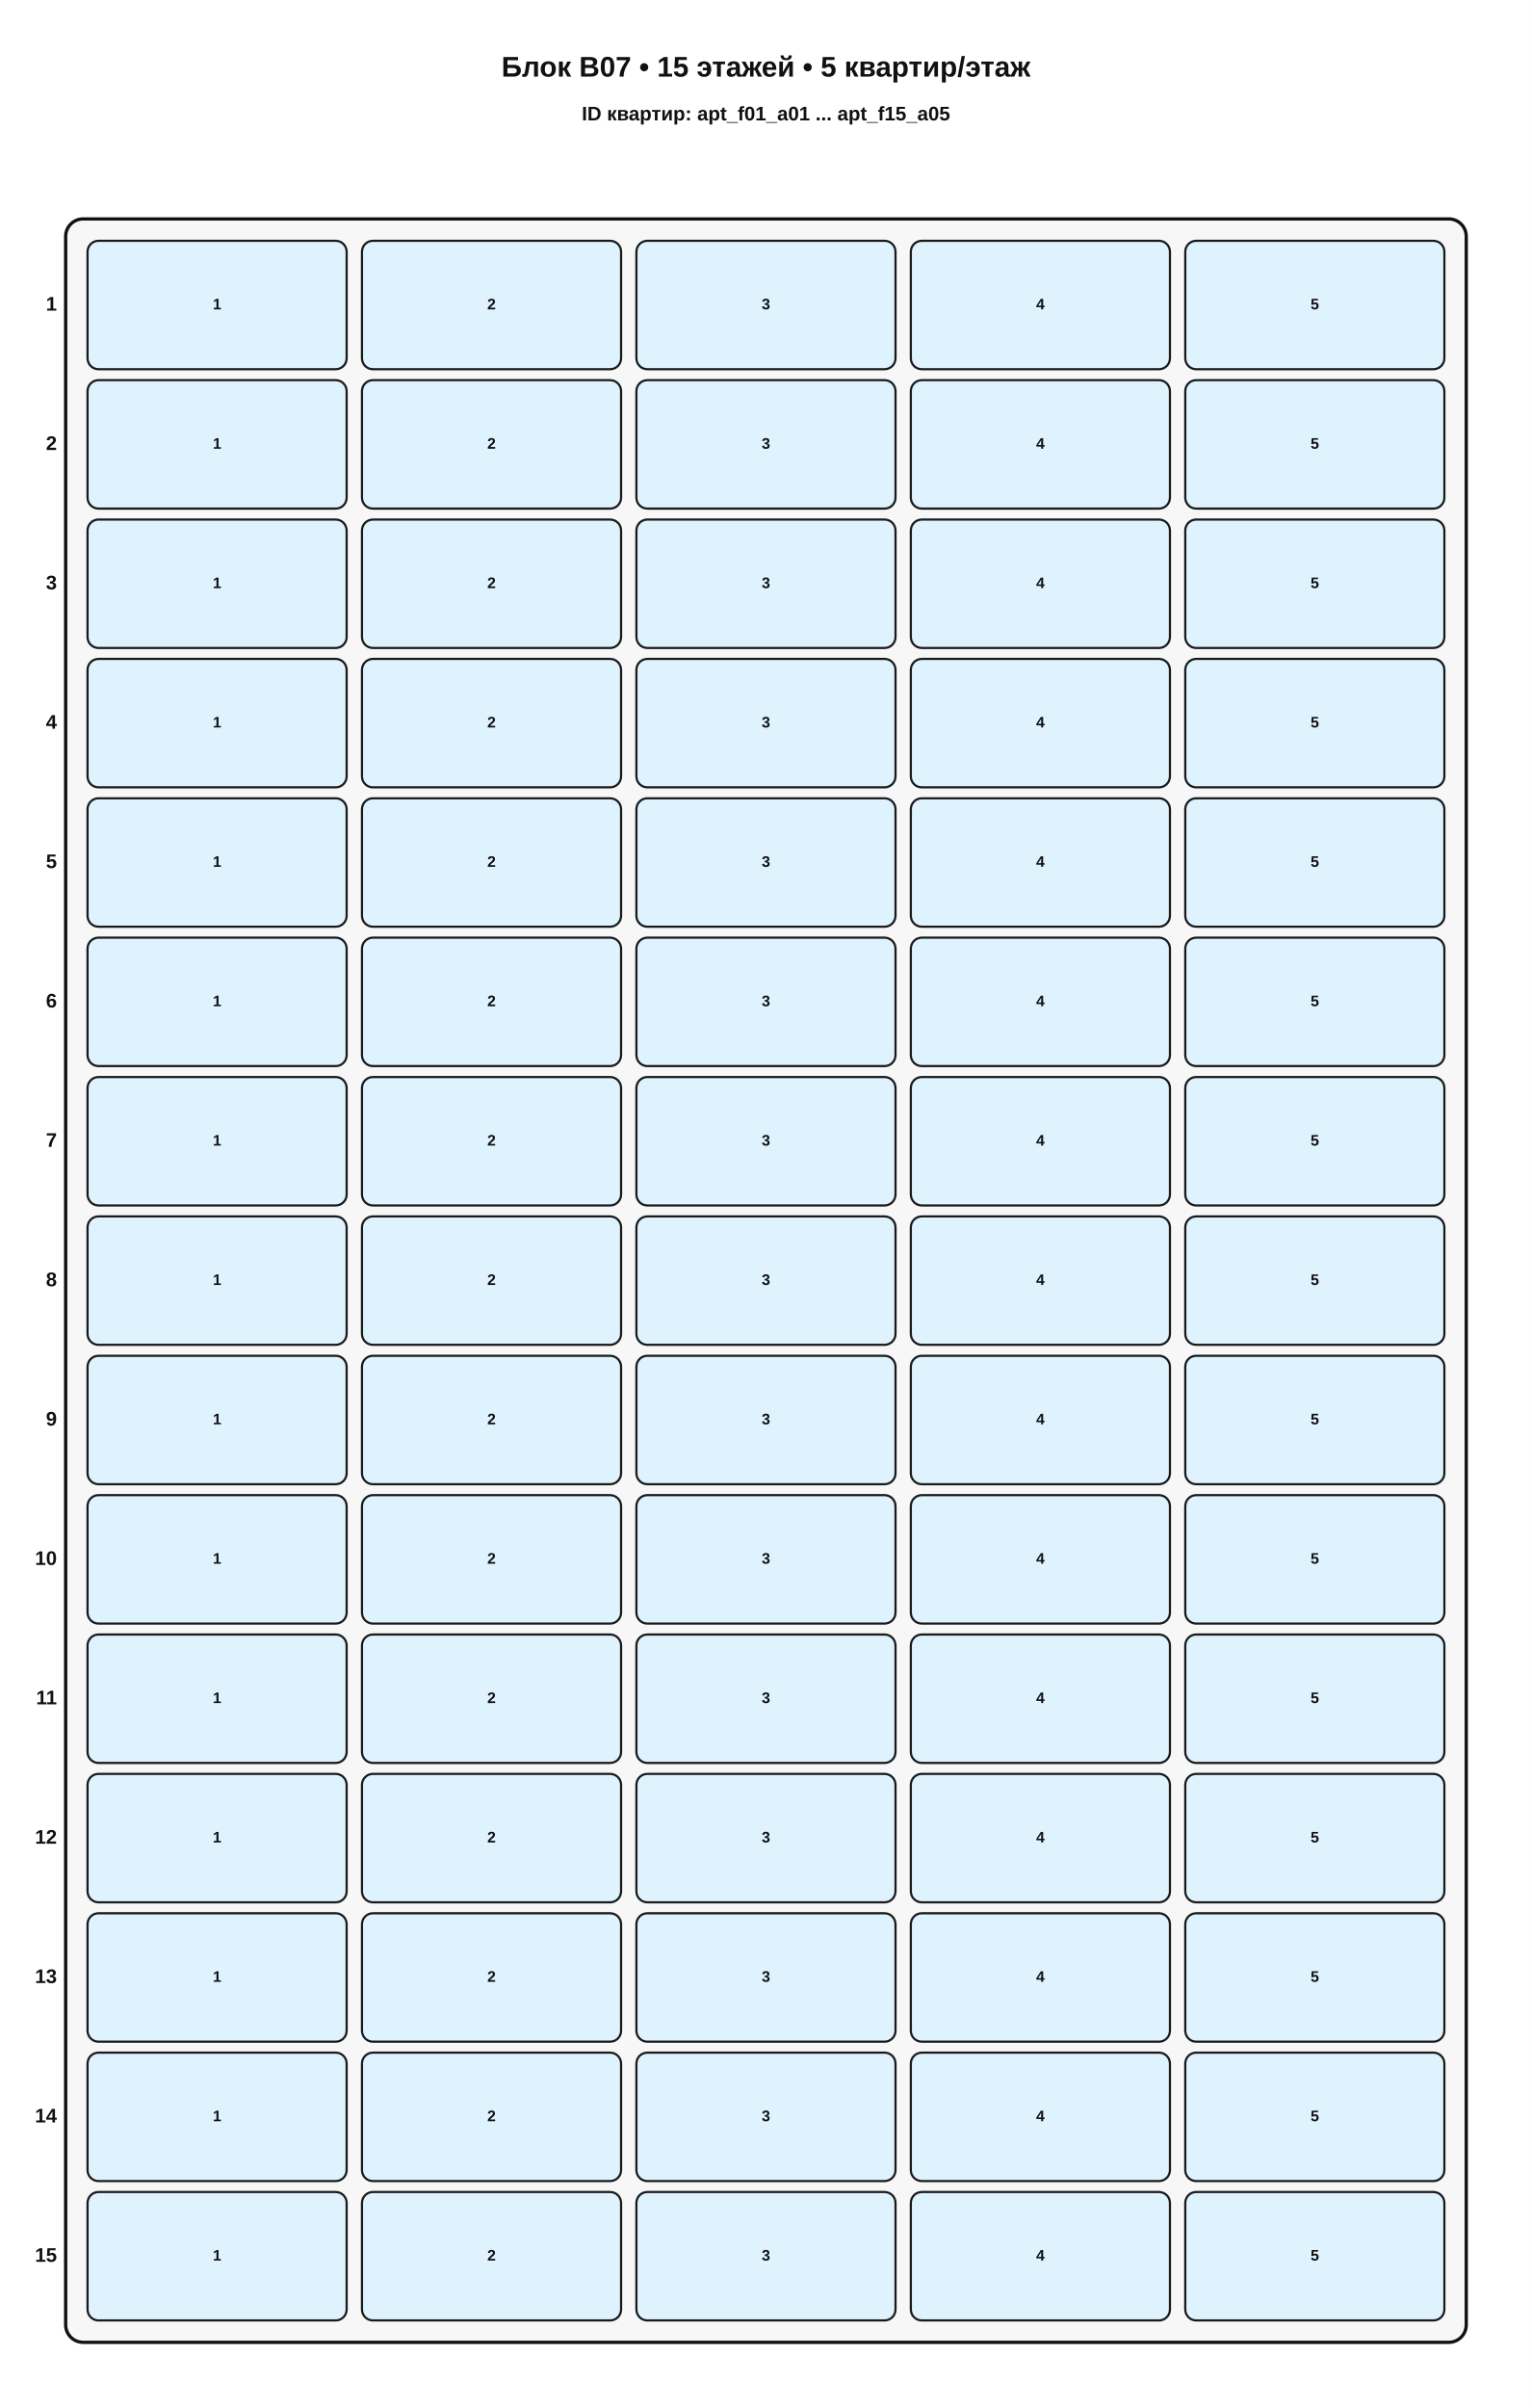
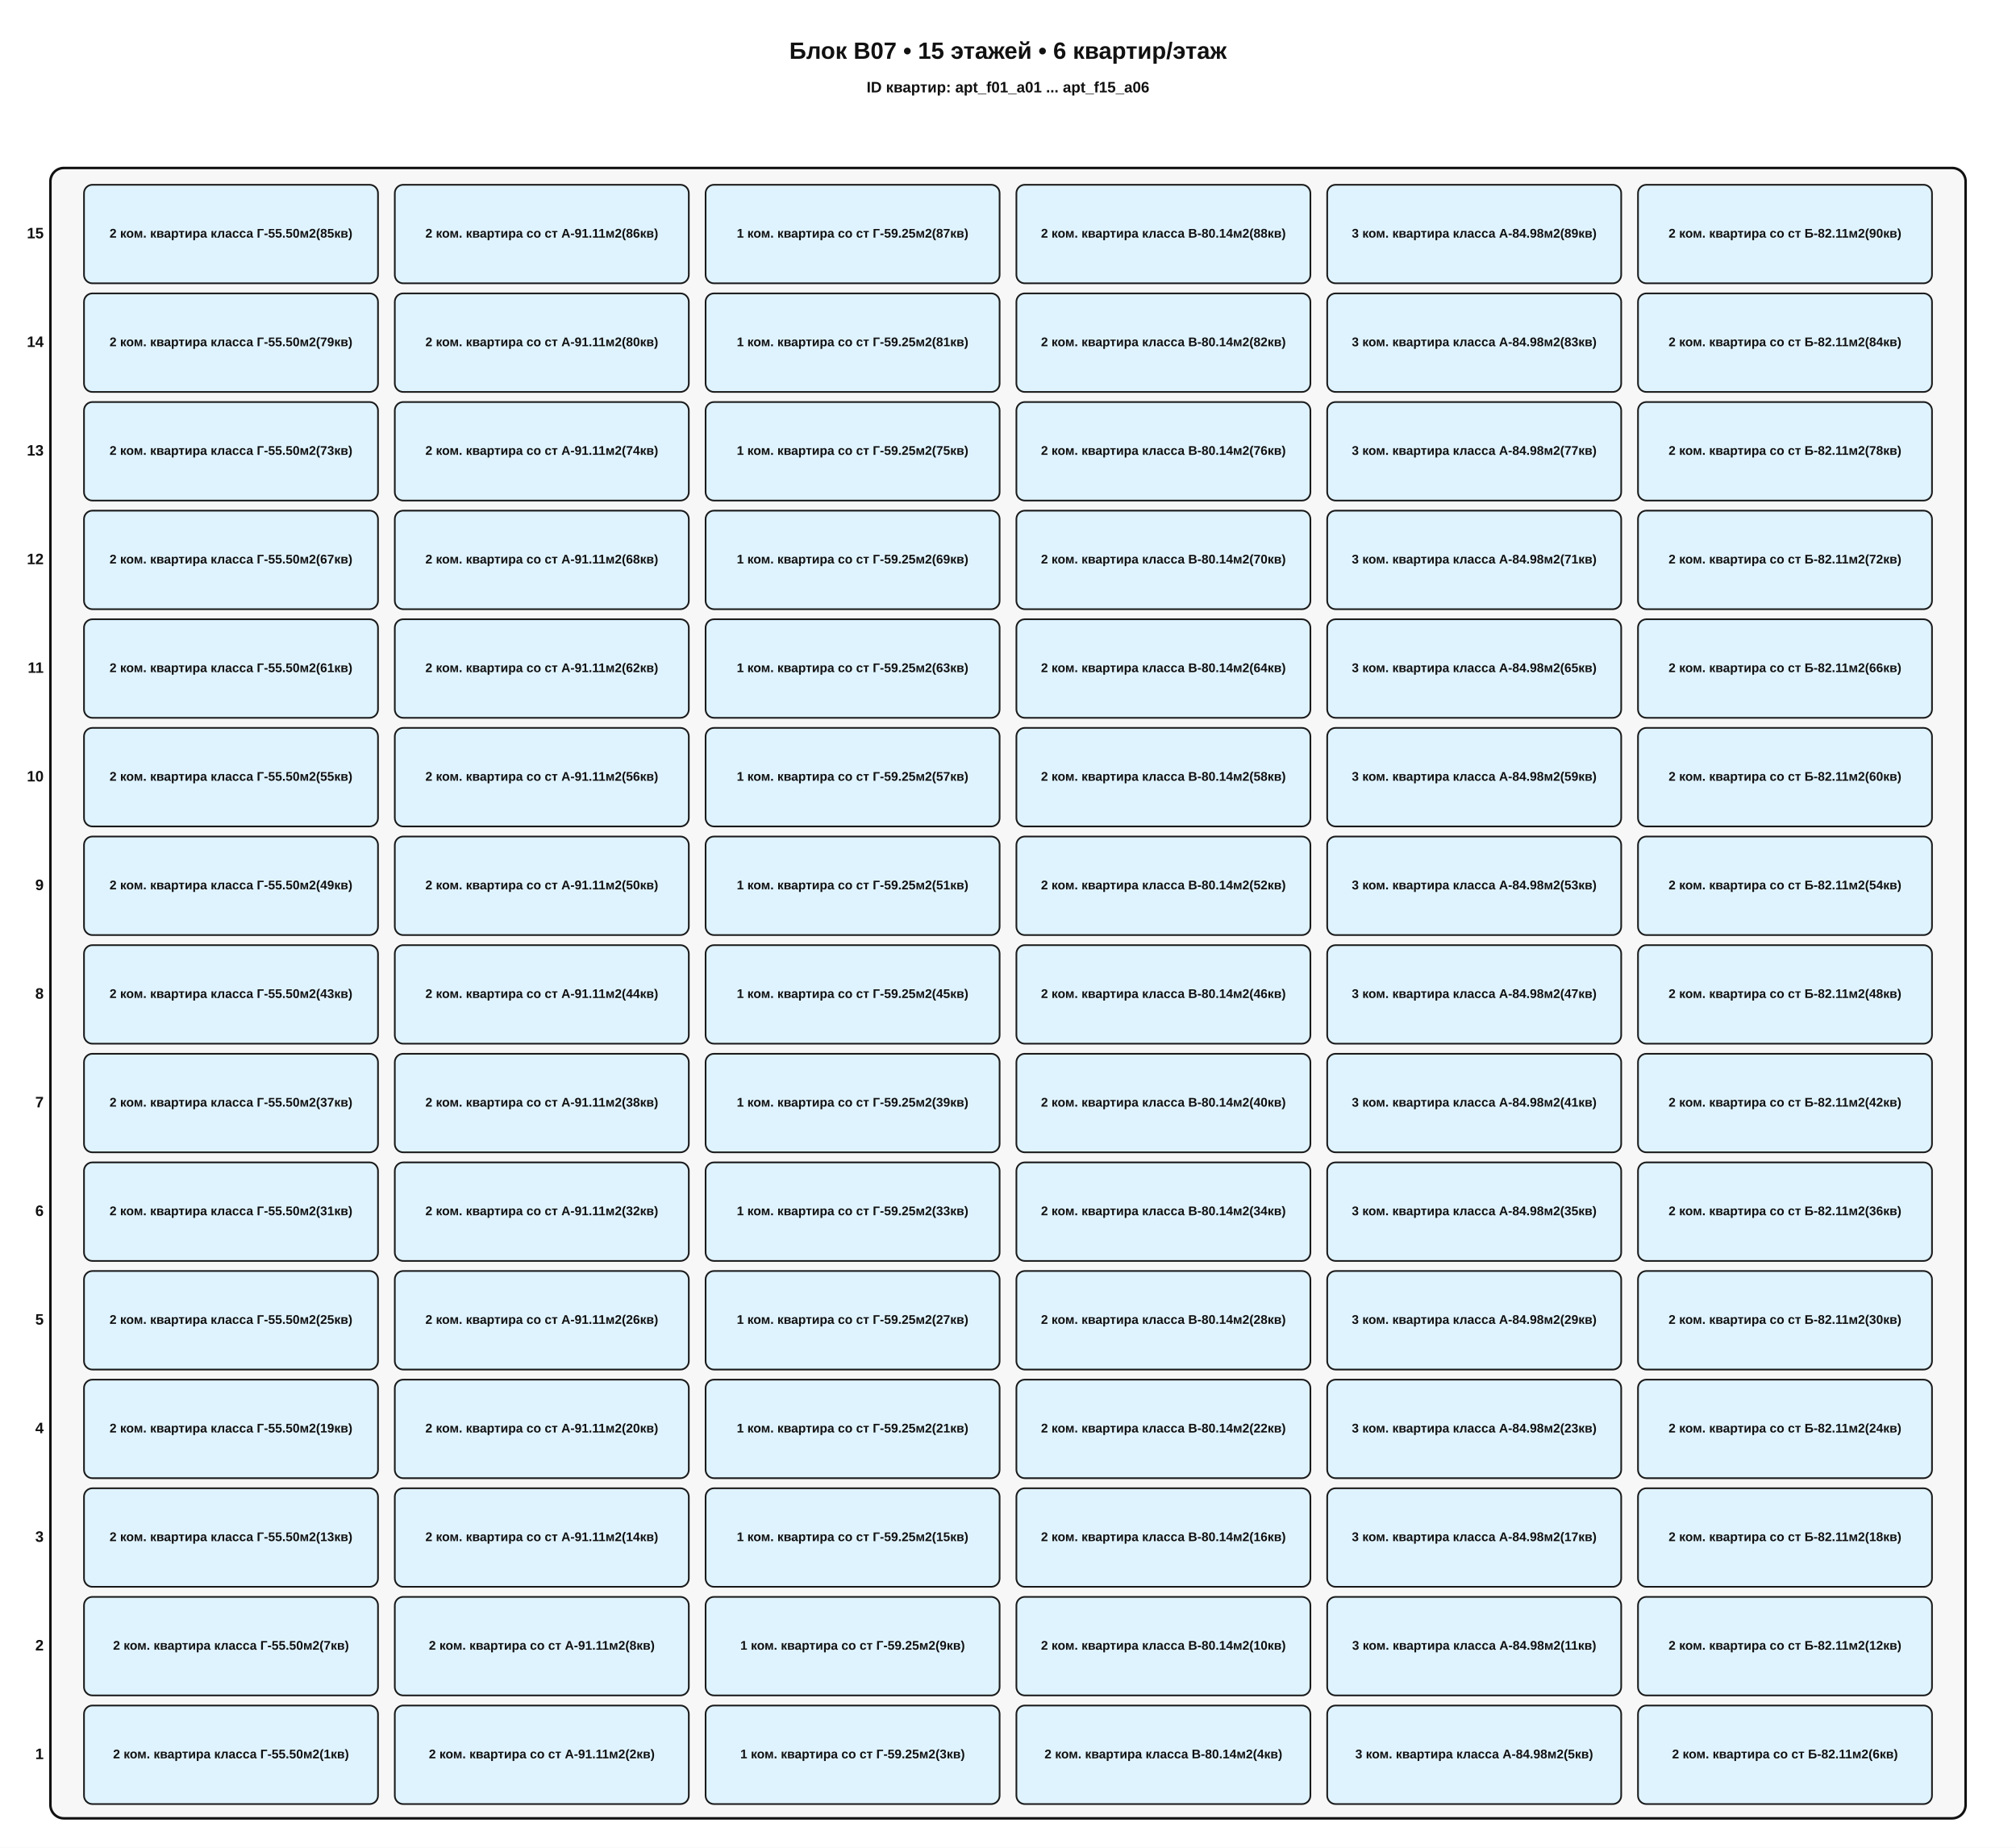
- <svg xmlns="http://www.w3.org/2000/svg" width="1400" height="2200" viewBox="0 0 1400 2200">
+ <svg xmlns="http://www.w3.org/2000/svg" width="2400" height="2200" viewBox="0 0 2400 2200">
  <style>
    .bg { fill:#ffffff; }
    .frame { fill:#f7f7f7; stroke:#111; stroke-width:3; }
    .apt { fill:#dff3ff; stroke:#1a1a1a; stroke-width:2; }
    .apt:hover { stroke-width:3; }
-     .label { font-family: Arial, Helvetica, sans-serif; fill:#111; font-size:26px; font-weight:700; }
+     .label { font-family: Arial, Helvetica, sans-serif; fill:#111; font-size:28px; font-weight:700; }
    .small { font-family: Arial, Helvetica, sans-serif; fill:#111; font-size:18px; font-weight:600; }
-     .tiny { font-family: Arial, Helvetica, sans-serif; fill:#111; font-size:14px; font-weight:600; }
+     .tiny { font-family: Arial, Helvetica, sans-serif; fill:#111; font-size:15px; font-weight:700; }
</style>
-   <rect x="0" y="0" width="1400" height="2200" class="bg" />
-   <text x="700.0" y="70" class="label" text-anchor="middle">Блок B07 • 15 этажей • 5 квартир/этаж</text>
-   <text x="700.0" y="110" class="small" text-anchor="middle">ID квартир: apt_f01_a01 ... apt_f15_a05</text>
-   <rect x="60" y="200" width="1280" height="1940" class="frame" rx="16" ry="16" />
-   <text x="52" y="278.667" class="small" text-anchor="end" dominant-baseline="middle">1</text>
-   <rect x="80.0" y="220.0" width="236.8" height="117.333" class="apt" rx="10" ry="10" id="apt_f01_a01" />
-   <text x="198.4" y="278.667" class="tiny" text-anchor="middle" dominant-baseline="middle">1</text>
-   <rect x="330.8" y="220.0" width="236.8" height="117.333" class="apt" rx="10" ry="10" id="apt_f01_a02" />
-   <text x="449.2" y="278.667" class="tiny" text-anchor="middle" dominant-baseline="middle">2</text>
-   <rect x="581.6" y="220.0" width="236.8" height="117.333" class="apt" rx="10" ry="10" id="apt_f01_a03" />
-   <text x="700.0" y="278.667" class="tiny" text-anchor="middle" dominant-baseline="middle">3</text>
-   <rect x="832.4" y="220.0" width="236.8" height="117.333" class="apt" rx="10" ry="10" id="apt_f01_a04" />
-   <text x="950.8" y="278.667" class="tiny" text-anchor="middle" dominant-baseline="middle">4</text>
-   <rect x="1083.2" y="220.0" width="236.8" height="117.333" class="apt" rx="10" ry="10" id="apt_f01_a05" />
-   <text x="1201.6" y="278.667" class="tiny" text-anchor="middle" dominant-baseline="middle">5</text>
-   <text x="52" y="406.0" class="small" text-anchor="end" dominant-baseline="middle">2</text>
-   <rect x="80.0" y="347.333" width="236.8" height="117.333" class="apt" rx="10" ry="10" id="apt_f02_a01" />
-   <text x="198.4" y="406.0" class="tiny" text-anchor="middle" dominant-baseline="middle">1</text>
-   <rect x="330.8" y="347.333" width="236.8" height="117.333" class="apt" rx="10" ry="10" id="apt_f02_a02" />
-   <text x="449.2" y="406.0" class="tiny" text-anchor="middle" dominant-baseline="middle">2</text>
-   <rect x="581.6" y="347.333" width="236.8" height="117.333" class="apt" rx="10" ry="10" id="apt_f02_a03" />
-   <text x="700.0" y="406.0" class="tiny" text-anchor="middle" dominant-baseline="middle">3</text>
-   <rect x="832.4" y="347.333" width="236.8" height="117.333" class="apt" rx="10" ry="10" id="apt_f02_a04" />
-   <text x="950.8" y="406.0" class="tiny" text-anchor="middle" dominant-baseline="middle">4</text>
-   <rect x="1083.2" y="347.333" width="236.8" height="117.333" class="apt" rx="10" ry="10" id="apt_f02_a05" />
-   <text x="1201.6" y="406.0" class="tiny" text-anchor="middle" dominant-baseline="middle">5</text>
-   <text x="52" y="533.333" class="small" text-anchor="end" dominant-baseline="middle">3</text>
-   <rect x="80.0" y="474.667" width="236.8" height="117.333" class="apt" rx="10" ry="10" id="apt_f03_a01" />
-   <text x="198.4" y="533.333" class="tiny" text-anchor="middle" dominant-baseline="middle">1</text>
-   <rect x="330.8" y="474.667" width="236.8" height="117.333" class="apt" rx="10" ry="10" id="apt_f03_a02" />
-   <text x="449.2" y="533.333" class="tiny" text-anchor="middle" dominant-baseline="middle">2</text>
-   <rect x="581.6" y="474.667" width="236.8" height="117.333" class="apt" rx="10" ry="10" id="apt_f03_a03" />
-   <text x="700.0" y="533.333" class="tiny" text-anchor="middle" dominant-baseline="middle">3</text>
-   <rect x="832.4" y="474.667" width="236.8" height="117.333" class="apt" rx="10" ry="10" id="apt_f03_a04" />
-   <text x="950.8" y="533.333" class="tiny" text-anchor="middle" dominant-baseline="middle">4</text>
-   <rect x="1083.2" y="474.667" width="236.8" height="117.333" class="apt" rx="10" ry="10" id="apt_f03_a05" />
-   <text x="1201.6" y="533.333" class="tiny" text-anchor="middle" dominant-baseline="middle">5</text>
-   <text x="52" y="660.667" class="small" text-anchor="end" dominant-baseline="middle">4</text>
-   <rect x="80.0" y="602.0" width="236.8" height="117.333" class="apt" rx="10" ry="10" id="apt_f04_a01" />
-   <text x="198.4" y="660.667" class="tiny" text-anchor="middle" dominant-baseline="middle">1</text>
-   <rect x="330.8" y="602.0" width="236.8" height="117.333" class="apt" rx="10" ry="10" id="apt_f04_a02" />
-   <text x="449.2" y="660.667" class="tiny" text-anchor="middle" dominant-baseline="middle">2</text>
-   <rect x="581.6" y="602.0" width="236.8" height="117.333" class="apt" rx="10" ry="10" id="apt_f04_a03" />
-   <text x="700.0" y="660.667" class="tiny" text-anchor="middle" dominant-baseline="middle">3</text>
-   <rect x="832.4" y="602.0" width="236.8" height="117.333" class="apt" rx="10" ry="10" id="apt_f04_a04" />
-   <text x="950.8" y="660.667" class="tiny" text-anchor="middle" dominant-baseline="middle">4</text>
-   <rect x="1083.2" y="602.0" width="236.8" height="117.333" class="apt" rx="10" ry="10" id="apt_f04_a05" />
-   <text x="1201.6" y="660.667" class="tiny" text-anchor="middle" dominant-baseline="middle">5</text>
-   <text x="52" y="788" class="small" text-anchor="end" dominant-baseline="middle">5</text>
-   <rect x="80.0" y="729.333" width="236.8" height="117.333" class="apt" rx="10" ry="10" id="apt_f05_a01" />
-   <text x="198.4" y="788" class="tiny" text-anchor="middle" dominant-baseline="middle">1</text>
-   <rect x="330.8" y="729.333" width="236.8" height="117.333" class="apt" rx="10" ry="10" id="apt_f05_a02" />
-   <text x="449.2" y="788" class="tiny" text-anchor="middle" dominant-baseline="middle">2</text>
-   <rect x="581.6" y="729.333" width="236.8" height="117.333" class="apt" rx="10" ry="10" id="apt_f05_a03" />
-   <text x="700.0" y="788" class="tiny" text-anchor="middle" dominant-baseline="middle">3</text>
-   <rect x="832.4" y="729.333" width="236.8" height="117.333" class="apt" rx="10" ry="10" id="apt_f05_a04" />
-   <text x="950.8" y="788" class="tiny" text-anchor="middle" dominant-baseline="middle">4</text>
-   <rect x="1083.2" y="729.333" width="236.8" height="117.333" class="apt" rx="10" ry="10" id="apt_f05_a05" />
-   <text x="1201.6" y="788" class="tiny" text-anchor="middle" dominant-baseline="middle">5</text>
-   <text x="52" y="915.333" class="small" text-anchor="end" dominant-baseline="middle">6</text>
-   <rect x="80.0" y="856.667" width="236.8" height="117.333" class="apt" rx="10" ry="10" id="apt_f06_a01" />
-   <text x="198.4" y="915.333" class="tiny" text-anchor="middle" dominant-baseline="middle">1</text>
-   <rect x="330.8" y="856.667" width="236.8" height="117.333" class="apt" rx="10" ry="10" id="apt_f06_a02" />
-   <text x="449.2" y="915.333" class="tiny" text-anchor="middle" dominant-baseline="middle">2</text>
-   <rect x="581.6" y="856.667" width="236.8" height="117.333" class="apt" rx="10" ry="10" id="apt_f06_a03" />
-   <text x="700.0" y="915.333" class="tiny" text-anchor="middle" dominant-baseline="middle">3</text>
-   <rect x="832.4" y="856.667" width="236.8" height="117.333" class="apt" rx="10" ry="10" id="apt_f06_a04" />
-   <text x="950.8" y="915.333" class="tiny" text-anchor="middle" dominant-baseline="middle">4</text>
-   <rect x="1083.2" y="856.667" width="236.8" height="117.333" class="apt" rx="10" ry="10" id="apt_f06_a05" />
-   <text x="1201.6" y="915.333" class="tiny" text-anchor="middle" dominant-baseline="middle">5</text>
-   <text x="52" y="1042.667" class="small" text-anchor="end" dominant-baseline="middle">7</text>
-   <rect x="80.0" y="984.0" width="236.8" height="117.333" class="apt" rx="10" ry="10" id="apt_f07_a01" />
-   <text x="198.4" y="1042.667" class="tiny" text-anchor="middle" dominant-baseline="middle">1</text>
-   <rect x="330.8" y="984.0" width="236.8" height="117.333" class="apt" rx="10" ry="10" id="apt_f07_a02" />
-   <text x="449.2" y="1042.667" class="tiny" text-anchor="middle" dominant-baseline="middle">2</text>
-   <rect x="581.6" y="984.0" width="236.8" height="117.333" class="apt" rx="10" ry="10" id="apt_f07_a03" />
-   <text x="700.0" y="1042.667" class="tiny" text-anchor="middle" dominant-baseline="middle">3</text>
-   <rect x="832.4" y="984.0" width="236.8" height="117.333" class="apt" rx="10" ry="10" id="apt_f07_a04" />
-   <text x="950.8" y="1042.667" class="tiny" text-anchor="middle" dominant-baseline="middle">4</text>
-   <rect x="1083.2" y="984.0" width="236.8" height="117.333" class="apt" rx="10" ry="10" id="apt_f07_a05" />
-   <text x="1201.6" y="1042.667" class="tiny" text-anchor="middle" dominant-baseline="middle">5</text>
-   <text x="52" y="1170.0" class="small" text-anchor="end" dominant-baseline="middle">8</text>
-   <rect x="80.0" y="1111.333" width="236.8" height="117.333" class="apt" rx="10" ry="10" id="apt_f08_a01" />
-   <text x="198.4" y="1170.0" class="tiny" text-anchor="middle" dominant-baseline="middle">1</text>
-   <rect x="330.8" y="1111.333" width="236.8" height="117.333" class="apt" rx="10" ry="10" id="apt_f08_a02" />
-   <text x="449.2" y="1170.0" class="tiny" text-anchor="middle" dominant-baseline="middle">2</text>
-   <rect x="581.6" y="1111.333" width="236.8" height="117.333" class="apt" rx="10" ry="10" id="apt_f08_a03" />
-   <text x="700.0" y="1170.0" class="tiny" text-anchor="middle" dominant-baseline="middle">3</text>
-   <rect x="832.4" y="1111.333" width="236.8" height="117.333" class="apt" rx="10" ry="10" id="apt_f08_a04" />
-   <text x="950.8" y="1170.0" class="tiny" text-anchor="middle" dominant-baseline="middle">4</text>
-   <rect x="1083.2" y="1111.333" width="236.8" height="117.333" class="apt" rx="10" ry="10" id="apt_f08_a05" />
-   <text x="1201.6" y="1170.0" class="tiny" text-anchor="middle" dominant-baseline="middle">5</text>
-   <text x="52" y="1297.333" class="small" text-anchor="end" dominant-baseline="middle">9</text>
-   <rect x="80.0" y="1238.667" width="236.8" height="117.333" class="apt" rx="10" ry="10" id="apt_f09_a01" />
-   <text x="198.4" y="1297.333" class="tiny" text-anchor="middle" dominant-baseline="middle">1</text>
-   <rect x="330.8" y="1238.667" width="236.8" height="117.333" class="apt" rx="10" ry="10" id="apt_f09_a02" />
-   <text x="449.2" y="1297.333" class="tiny" text-anchor="middle" dominant-baseline="middle">2</text>
-   <rect x="581.6" y="1238.667" width="236.8" height="117.333" class="apt" rx="10" ry="10" id="apt_f09_a03" />
-   <text x="700.0" y="1297.333" class="tiny" text-anchor="middle" dominant-baseline="middle">3</text>
-   <rect x="832.4" y="1238.667" width="236.8" height="117.333" class="apt" rx="10" ry="10" id="apt_f09_a04" />
-   <text x="950.8" y="1297.333" class="tiny" text-anchor="middle" dominant-baseline="middle">4</text>
-   <rect x="1083.2" y="1238.667" width="236.8" height="117.333" class="apt" rx="10" ry="10" id="apt_f09_a05" />
-   <text x="1201.6" y="1297.333" class="tiny" text-anchor="middle" dominant-baseline="middle">5</text>
-   <text x="52" y="1424.667" class="small" text-anchor="end" dominant-baseline="middle">10</text>
-   <rect x="80.0" y="1366.0" width="236.8" height="117.333" class="apt" rx="10" ry="10" id="apt_f10_a01" />
-   <text x="198.4" y="1424.667" class="tiny" text-anchor="middle" dominant-baseline="middle">1</text>
-   <rect x="330.8" y="1366.0" width="236.8" height="117.333" class="apt" rx="10" ry="10" id="apt_f10_a02" />
-   <text x="449.2" y="1424.667" class="tiny" text-anchor="middle" dominant-baseline="middle">2</text>
-   <rect x="581.6" y="1366.0" width="236.8" height="117.333" class="apt" rx="10" ry="10" id="apt_f10_a03" />
-   <text x="700.0" y="1424.667" class="tiny" text-anchor="middle" dominant-baseline="middle">3</text>
-   <rect x="832.4" y="1366.0" width="236.8" height="117.333" class="apt" rx="10" ry="10" id="apt_f10_a04" />
-   <text x="950.8" y="1424.667" class="tiny" text-anchor="middle" dominant-baseline="middle">4</text>
-   <rect x="1083.2" y="1366.0" width="236.8" height="117.333" class="apt" rx="10" ry="10" id="apt_f10_a05" />
-   <text x="1201.6" y="1424.667" class="tiny" text-anchor="middle" dominant-baseline="middle">5</text>
-   <text x="52" y="1552.0" class="small" text-anchor="end" dominant-baseline="middle">11</text>
-   <rect x="80.0" y="1493.333" width="236.8" height="117.333" class="apt" rx="10" ry="10" id="apt_f11_a01" />
-   <text x="198.4" y="1552.0" class="tiny" text-anchor="middle" dominant-baseline="middle">1</text>
-   <rect x="330.8" y="1493.333" width="236.8" height="117.333" class="apt" rx="10" ry="10" id="apt_f11_a02" />
-   <text x="449.2" y="1552.0" class="tiny" text-anchor="middle" dominant-baseline="middle">2</text>
-   <rect x="581.6" y="1493.333" width="236.8" height="117.333" class="apt" rx="10" ry="10" id="apt_f11_a03" />
-   <text x="700.0" y="1552.0" class="tiny" text-anchor="middle" dominant-baseline="middle">3</text>
-   <rect x="832.4" y="1493.333" width="236.8" height="117.333" class="apt" rx="10" ry="10" id="apt_f11_a04" />
-   <text x="950.8" y="1552.0" class="tiny" text-anchor="middle" dominant-baseline="middle">4</text>
-   <rect x="1083.2" y="1493.333" width="236.8" height="117.333" class="apt" rx="10" ry="10" id="apt_f11_a05" />
-   <text x="1201.6" y="1552.0" class="tiny" text-anchor="middle" dominant-baseline="middle">5</text>
-   <text x="52" y="1679.333" class="small" text-anchor="end" dominant-baseline="middle">12</text>
-   <rect x="80.0" y="1620.667" width="236.8" height="117.333" class="apt" rx="10" ry="10" id="apt_f12_a01" />
-   <text x="198.4" y="1679.333" class="tiny" text-anchor="middle" dominant-baseline="middle">1</text>
-   <rect x="330.8" y="1620.667" width="236.8" height="117.333" class="apt" rx="10" ry="10" id="apt_f12_a02" />
-   <text x="449.2" y="1679.333" class="tiny" text-anchor="middle" dominant-baseline="middle">2</text>
-   <rect x="581.6" y="1620.667" width="236.8" height="117.333" class="apt" rx="10" ry="10" id="apt_f12_a03" />
-   <text x="700.0" y="1679.333" class="tiny" text-anchor="middle" dominant-baseline="middle">3</text>
-   <rect x="832.4" y="1620.667" width="236.8" height="117.333" class="apt" rx="10" ry="10" id="apt_f12_a04" />
-   <text x="950.8" y="1679.333" class="tiny" text-anchor="middle" dominant-baseline="middle">4</text>
-   <rect x="1083.2" y="1620.667" width="236.8" height="117.333" class="apt" rx="10" ry="10" id="apt_f12_a05" />
-   <text x="1201.6" y="1679.333" class="tiny" text-anchor="middle" dominant-baseline="middle">5</text>
-   <text x="52" y="1806.667" class="small" text-anchor="end" dominant-baseline="middle">13</text>
-   <rect x="80.0" y="1748.0" width="236.8" height="117.333" class="apt" rx="10" ry="10" id="apt_f13_a01" />
-   <text x="198.4" y="1806.667" class="tiny" text-anchor="middle" dominant-baseline="middle">1</text>
-   <rect x="330.8" y="1748.0" width="236.8" height="117.333" class="apt" rx="10" ry="10" id="apt_f13_a02" />
-   <text x="449.2" y="1806.667" class="tiny" text-anchor="middle" dominant-baseline="middle">2</text>
-   <rect x="581.6" y="1748.0" width="236.8" height="117.333" class="apt" rx="10" ry="10" id="apt_f13_a03" />
-   <text x="700.0" y="1806.667" class="tiny" text-anchor="middle" dominant-baseline="middle">3</text>
-   <rect x="832.4" y="1748.0" width="236.8" height="117.333" class="apt" rx="10" ry="10" id="apt_f13_a04" />
-   <text x="950.8" y="1806.667" class="tiny" text-anchor="middle" dominant-baseline="middle">4</text>
-   <rect x="1083.2" y="1748.0" width="236.8" height="117.333" class="apt" rx="10" ry="10" id="apt_f13_a05" />
-   <text x="1201.6" y="1806.667" class="tiny" text-anchor="middle" dominant-baseline="middle">5</text>
-   <text x="52" y="1934.0" class="small" text-anchor="end" dominant-baseline="middle">14</text>
-   <rect x="80.0" y="1875.333" width="236.8" height="117.333" class="apt" rx="10" ry="10" id="apt_f14_a01" />
-   <text x="198.4" y="1934.0" class="tiny" text-anchor="middle" dominant-baseline="middle">1</text>
-   <rect x="330.8" y="1875.333" width="236.8" height="117.333" class="apt" rx="10" ry="10" id="apt_f14_a02" />
-   <text x="449.2" y="1934.0" class="tiny" text-anchor="middle" dominant-baseline="middle">2</text>
-   <rect x="581.6" y="1875.333" width="236.8" height="117.333" class="apt" rx="10" ry="10" id="apt_f14_a03" />
-   <text x="700.0" y="1934.0" class="tiny" text-anchor="middle" dominant-baseline="middle">3</text>
-   <rect x="832.4" y="1875.333" width="236.8" height="117.333" class="apt" rx="10" ry="10" id="apt_f14_a04" />
-   <text x="950.8" y="1934.0" class="tiny" text-anchor="middle" dominant-baseline="middle">4</text>
-   <rect x="1083.2" y="1875.333" width="236.8" height="117.333" class="apt" rx="10" ry="10" id="apt_f14_a05" />
-   <text x="1201.6" y="1934.0" class="tiny" text-anchor="middle" dominant-baseline="middle">5</text>
-   <text x="52" y="2061.333" class="small" text-anchor="end" dominant-baseline="middle">15</text>
-   <rect x="80.0" y="2002.667" width="236.8" height="117.333" class="apt" rx="10" ry="10" id="apt_f15_a01" />
-   <text x="198.4" y="2061.333" class="tiny" text-anchor="middle" dominant-baseline="middle">1</text>
-   <rect x="330.8" y="2002.667" width="236.8" height="117.333" class="apt" rx="10" ry="10" id="apt_f15_a02" />
-   <text x="449.2" y="2061.333" class="tiny" text-anchor="middle" dominant-baseline="middle">2</text>
-   <rect x="581.6" y="2002.667" width="236.8" height="117.333" class="apt" rx="10" ry="10" id="apt_f15_a03" />
-   <text x="700.0" y="2061.333" class="tiny" text-anchor="middle" dominant-baseline="middle">3</text>
-   <rect x="832.4" y="2002.667" width="236.8" height="117.333" class="apt" rx="10" ry="10" id="apt_f15_a04" />
-   <text x="950.8" y="2061.333" class="tiny" text-anchor="middle" dominant-baseline="middle">4</text>
-   <rect x="1083.2" y="2002.667" width="236.8" height="117.333" class="apt" rx="10" ry="10" id="apt_f15_a05" />
-   <text x="1201.6" y="2061.333" class="tiny" text-anchor="middle" dominant-baseline="middle">5</text>
+   <rect x="0" y="0" width="2400" height="2200" class="bg" />
+   <text x="1200.0" y="70" class="label" text-anchor="middle">Блок B07 • 15 этажей • 6 квартир/этаж</text>
+   <text x="1200.0" y="110" class="small" text-anchor="middle">ID квартир: apt_f01_a01 ... apt_f15_a06</text>
+   <rect x="60" y="200" width="2280" height="1965" class="frame" rx="16" ry="16" />
+   <text x="52" y="278.667" class="small" text-anchor="end" dominant-baseline="middle">15</text>
+   <rect x="100.0" y="220.0" width="350.0" height="117.333" class="apt" rx="10" ry="10" id="apt_f15_a01" />
+   <text x="275.0" y="278.667" class="tiny" text-anchor="middle" dominant-baseline="middle">2 ком. квартира класса Г-55.50м2(85кв)</text>
+   <rect x="470.0" y="220.0" width="350.0" height="117.333" class="apt" rx="10" ry="10" id="apt_f15_a02" />
+   <text x="645.0" y="278.667" class="tiny" text-anchor="middle" dominant-baseline="middle">2 ком. квартира со ст А-91.11м2(86кв)</text>
+   <rect x="840.0" y="220.0" width="350.0" height="117.333" class="apt" rx="10" ry="10" id="apt_f15_a03" />
+   <text x="1015.0" y="278.667" class="tiny" text-anchor="middle" dominant-baseline="middle">1 ком. квартира со ст Г-59.25м2(87кв)</text>
+   <rect x="1210.0" y="220.0" width="350.0" height="117.333" class="apt" rx="10" ry="10" id="apt_f15_a04" />
+   <text x="1385.0" y="278.667" class="tiny" text-anchor="middle" dominant-baseline="middle">2 ком. квартира класса В-80.14м2(88кв)</text>
+   <rect x="1580.0" y="220.0" width="350.0" height="117.333" class="apt" rx="10" ry="10" id="apt_f15_a05" />
+   <text x="1755.0" y="278.667" class="tiny" text-anchor="middle" dominant-baseline="middle">3 ком. квартира класса А-84.98м2(89кв)</text>
+   <rect x="1950.0" y="220.0" width="350.0" height="117.333" class="apt" rx="10" ry="10" id="apt_f15_a06" />
+   <text x="2125.0" y="278.667" class="tiny" text-anchor="middle" dominant-baseline="middle">2 ком. квартира со ст Б-82.11м2(90кв)</text>
+   <text x="52" y="408" class="small" text-anchor="end" dominant-baseline="middle">14</text>
+   <rect x="100.0" y="349.333" width="350.0" height="117.333" class="apt" rx="10" ry="10" id="apt_f14_a01" />
+   <text x="275.0" y="408" class="tiny" text-anchor="middle" dominant-baseline="middle">2 ком. квартира класса Г-55.50м2(79кв)</text>
+   <rect x="470.0" y="349.333" width="350.0" height="117.333" class="apt" rx="10" ry="10" id="apt_f14_a02" />
+   <text x="645.0" y="408" class="tiny" text-anchor="middle" dominant-baseline="middle">2 ком. квартира со ст А-91.11м2(80кв)</text>
+   <rect x="840.0" y="349.333" width="350.0" height="117.333" class="apt" rx="10" ry="10" id="apt_f14_a03" />
+   <text x="1015.0" y="408" class="tiny" text-anchor="middle" dominant-baseline="middle">1 ком. квартира со ст Г-59.25м2(81кв)</text>
+   <rect x="1210.0" y="349.333" width="350.0" height="117.333" class="apt" rx="10" ry="10" id="apt_f14_a04" />
+   <text x="1385.0" y="408" class="tiny" text-anchor="middle" dominant-baseline="middle">2 ком. квартира класса В-80.14м2(82кв)</text>
+   <rect x="1580.0" y="349.333" width="350.0" height="117.333" class="apt" rx="10" ry="10" id="apt_f14_a05" />
+   <text x="1755.0" y="408" class="tiny" text-anchor="middle" dominant-baseline="middle">3 ком. квартира класса А-84.98м2(83кв)</text>
+   <rect x="1950.0" y="349.333" width="350.0" height="117.333" class="apt" rx="10" ry="10" id="apt_f14_a06" />
+   <text x="2125.0" y="408" class="tiny" text-anchor="middle" dominant-baseline="middle">2 ком. квартира со ст Б-82.11м2(84кв)</text>
+   <text x="52" y="537.333" class="small" text-anchor="end" dominant-baseline="middle">13</text>
+   <rect x="100.0" y="478.667" width="350.0" height="117.333" class="apt" rx="10" ry="10" id="apt_f13_a01" />
+   <text x="275.0" y="537.333" class="tiny" text-anchor="middle" dominant-baseline="middle">2 ком. квартира класса Г-55.50м2(73кв)</text>
+   <rect x="470.0" y="478.667" width="350.0" height="117.333" class="apt" rx="10" ry="10" id="apt_f13_a02" />
+   <text x="645.0" y="537.333" class="tiny" text-anchor="middle" dominant-baseline="middle">2 ком. квартира со ст А-91.11м2(74кв)</text>
+   <rect x="840.0" y="478.667" width="350.0" height="117.333" class="apt" rx="10" ry="10" id="apt_f13_a03" />
+   <text x="1015.0" y="537.333" class="tiny" text-anchor="middle" dominant-baseline="middle">1 ком. квартира со ст Г-59.25м2(75кв)</text>
+   <rect x="1210.0" y="478.667" width="350.0" height="117.333" class="apt" rx="10" ry="10" id="apt_f13_a04" />
+   <text x="1385.0" y="537.333" class="tiny" text-anchor="middle" dominant-baseline="middle">2 ком. квартира класса В-80.14м2(76кв)</text>
+   <rect x="1580.0" y="478.667" width="350.0" height="117.333" class="apt" rx="10" ry="10" id="apt_f13_a05" />
+   <text x="1755.0" y="537.333" class="tiny" text-anchor="middle" dominant-baseline="middle">3 ком. квартира класса А-84.98м2(77кв)</text>
+   <rect x="1950.0" y="478.667" width="350.0" height="117.333" class="apt" rx="10" ry="10" id="apt_f13_a06" />
+   <text x="2125.0" y="537.333" class="tiny" text-anchor="middle" dominant-baseline="middle">2 ком. квартира со ст Б-82.11м2(78кв)</text>
+   <text x="52" y="666.667" class="small" text-anchor="end" dominant-baseline="middle">12</text>
+   <rect x="100.0" y="608.0" width="350.0" height="117.333" class="apt" rx="10" ry="10" id="apt_f12_a01" />
+   <text x="275.0" y="666.667" class="tiny" text-anchor="middle" dominant-baseline="middle">2 ком. квартира класса Г-55.50м2(67кв)</text>
+   <rect x="470.0" y="608.0" width="350.0" height="117.333" class="apt" rx="10" ry="10" id="apt_f12_a02" />
+   <text x="645.0" y="666.667" class="tiny" text-anchor="middle" dominant-baseline="middle">2 ком. квартира со ст А-91.11м2(68кв)</text>
+   <rect x="840.0" y="608.0" width="350.0" height="117.333" class="apt" rx="10" ry="10" id="apt_f12_a03" />
+   <text x="1015.0" y="666.667" class="tiny" text-anchor="middle" dominant-baseline="middle">1 ком. квартира со ст Г-59.25м2(69кв)</text>
+   <rect x="1210.0" y="608.0" width="350.0" height="117.333" class="apt" rx="10" ry="10" id="apt_f12_a04" />
+   <text x="1385.0" y="666.667" class="tiny" text-anchor="middle" dominant-baseline="middle">2 ком. квартира класса В-80.14м2(70кв)</text>
+   <rect x="1580.0" y="608.0" width="350.0" height="117.333" class="apt" rx="10" ry="10" id="apt_f12_a05" />
+   <text x="1755.0" y="666.667" class="tiny" text-anchor="middle" dominant-baseline="middle">3 ком. квартира класса А-84.98м2(71кв)</text>
+   <rect x="1950.0" y="608.0" width="350.0" height="117.333" class="apt" rx="10" ry="10" id="apt_f12_a06" />
+   <text x="2125.0" y="666.667" class="tiny" text-anchor="middle" dominant-baseline="middle">2 ком. квартира со ст Б-82.11м2(72кв)</text>
+   <text x="52" y="796.0" class="small" text-anchor="end" dominant-baseline="middle">11</text>
+   <rect x="100.0" y="737.333" width="350.0" height="117.333" class="apt" rx="10" ry="10" id="apt_f11_a01" />
+   <text x="275.0" y="796.0" class="tiny" text-anchor="middle" dominant-baseline="middle">2 ком. квартира класса Г-55.50м2(61кв)</text>
+   <rect x="470.0" y="737.333" width="350.0" height="117.333" class="apt" rx="10" ry="10" id="apt_f11_a02" />
+   <text x="645.0" y="796.0" class="tiny" text-anchor="middle" dominant-baseline="middle">2 ком. квартира со ст А-91.11м2(62кв)</text>
+   <rect x="840.0" y="737.333" width="350.0" height="117.333" class="apt" rx="10" ry="10" id="apt_f11_a03" />
+   <text x="1015.0" y="796.0" class="tiny" text-anchor="middle" dominant-baseline="middle">1 ком. квартира со ст Г-59.25м2(63кв)</text>
+   <rect x="1210.0" y="737.333" width="350.0" height="117.333" class="apt" rx="10" ry="10" id="apt_f11_a04" />
+   <text x="1385.0" y="796.0" class="tiny" text-anchor="middle" dominant-baseline="middle">2 ком. квартира класса В-80.14м2(64кв)</text>
+   <rect x="1580.0" y="737.333" width="350.0" height="117.333" class="apt" rx="10" ry="10" id="apt_f11_a05" />
+   <text x="1755.0" y="796.0" class="tiny" text-anchor="middle" dominant-baseline="middle">3 ком. квартира класса А-84.98м2(65кв)</text>
+   <rect x="1950.0" y="737.333" width="350.0" height="117.333" class="apt" rx="10" ry="10" id="apt_f11_a06" />
+   <text x="2125.0" y="796.0" class="tiny" text-anchor="middle" dominant-baseline="middle">2 ком. квартира со ст Б-82.11м2(66кв)</text>
+   <text x="52" y="925.333" class="small" text-anchor="end" dominant-baseline="middle">10</text>
+   <rect x="100.0" y="866.667" width="350.0" height="117.333" class="apt" rx="10" ry="10" id="apt_f10_a01" />
+   <text x="275.0" y="925.333" class="tiny" text-anchor="middle" dominant-baseline="middle">2 ком. квартира класса Г-55.50м2(55кв)</text>
+   <rect x="470.0" y="866.667" width="350.0" height="117.333" class="apt" rx="10" ry="10" id="apt_f10_a02" />
+   <text x="645.0" y="925.333" class="tiny" text-anchor="middle" dominant-baseline="middle">2 ком. квартира со ст А-91.11м2(56кв)</text>
+   <rect x="840.0" y="866.667" width="350.0" height="117.333" class="apt" rx="10" ry="10" id="apt_f10_a03" />
+   <text x="1015.0" y="925.333" class="tiny" text-anchor="middle" dominant-baseline="middle">1 ком. квартира со ст Г-59.25м2(57кв)</text>
+   <rect x="1210.0" y="866.667" width="350.0" height="117.333" class="apt" rx="10" ry="10" id="apt_f10_a04" />
+   <text x="1385.0" y="925.333" class="tiny" text-anchor="middle" dominant-baseline="middle">2 ком. квартира класса В-80.14м2(58кв)</text>
+   <rect x="1580.0" y="866.667" width="350.0" height="117.333" class="apt" rx="10" ry="10" id="apt_f10_a05" />
+   <text x="1755.0" y="925.333" class="tiny" text-anchor="middle" dominant-baseline="middle">3 ком. квартира класса А-84.98м2(59кв)</text>
+   <rect x="1950.0" y="866.667" width="350.0" height="117.333" class="apt" rx="10" ry="10" id="apt_f10_a06" />
+   <text x="2125.0" y="925.333" class="tiny" text-anchor="middle" dominant-baseline="middle">2 ком. квартира со ст Б-82.11м2(60кв)</text>
+   <text x="52" y="1054.667" class="small" text-anchor="end" dominant-baseline="middle">9</text>
+   <rect x="100.0" y="996.0" width="350.0" height="117.333" class="apt" rx="10" ry="10" id="apt_f09_a01" />
+   <text x="275.0" y="1054.667" class="tiny" text-anchor="middle" dominant-baseline="middle">2 ком. квартира класса Г-55.50м2(49кв)</text>
+   <rect x="470.0" y="996.0" width="350.0" height="117.333" class="apt" rx="10" ry="10" id="apt_f09_a02" />
+   <text x="645.0" y="1054.667" class="tiny" text-anchor="middle" dominant-baseline="middle">2 ком. квартира со ст А-91.11м2(50кв)</text>
+   <rect x="840.0" y="996.0" width="350.0" height="117.333" class="apt" rx="10" ry="10" id="apt_f09_a03" />
+   <text x="1015.0" y="1054.667" class="tiny" text-anchor="middle" dominant-baseline="middle">1 ком. квартира со ст Г-59.25м2(51кв)</text>
+   <rect x="1210.0" y="996.0" width="350.0" height="117.333" class="apt" rx="10" ry="10" id="apt_f09_a04" />
+   <text x="1385.0" y="1054.667" class="tiny" text-anchor="middle" dominant-baseline="middle">2 ком. квартира класса В-80.14м2(52кв)</text>
+   <rect x="1580.0" y="996.0" width="350.0" height="117.333" class="apt" rx="10" ry="10" id="apt_f09_a05" />
+   <text x="1755.0" y="1054.667" class="tiny" text-anchor="middle" dominant-baseline="middle">3 ком. квартира класса А-84.98м2(53кв)</text>
+   <rect x="1950.0" y="996.0" width="350.0" height="117.333" class="apt" rx="10" ry="10" id="apt_f09_a06" />
+   <text x="2125.0" y="1054.667" class="tiny" text-anchor="middle" dominant-baseline="middle">2 ком. квартира со ст Б-82.11м2(54кв)</text>
+   <text x="52" y="1184" class="small" text-anchor="end" dominant-baseline="middle">8</text>
+   <rect x="100.0" y="1125.333" width="350.0" height="117.333" class="apt" rx="10" ry="10" id="apt_f08_a01" />
+   <text x="275.0" y="1184" class="tiny" text-anchor="middle" dominant-baseline="middle">2 ком. квартира класса Г-55.50м2(43кв)</text>
+   <rect x="470.0" y="1125.333" width="350.0" height="117.333" class="apt" rx="10" ry="10" id="apt_f08_a02" />
+   <text x="645.0" y="1184" class="tiny" text-anchor="middle" dominant-baseline="middle">2 ком. квартира со ст А-91.11м2(44кв)</text>
+   <rect x="840.0" y="1125.333" width="350.0" height="117.333" class="apt" rx="10" ry="10" id="apt_f08_a03" />
+   <text x="1015.0" y="1184" class="tiny" text-anchor="middle" dominant-baseline="middle">1 ком. квартира со ст Г-59.25м2(45кв)</text>
+   <rect x="1210.0" y="1125.333" width="350.0" height="117.333" class="apt" rx="10" ry="10" id="apt_f08_a04" />
+   <text x="1385.0" y="1184" class="tiny" text-anchor="middle" dominant-baseline="middle">2 ком. квартира класса В-80.14м2(46кв)</text>
+   <rect x="1580.0" y="1125.333" width="350.0" height="117.333" class="apt" rx="10" ry="10" id="apt_f08_a05" />
+   <text x="1755.0" y="1184" class="tiny" text-anchor="middle" dominant-baseline="middle">3 ком. квартира класса А-84.98м2(47кв)</text>
+   <rect x="1950.0" y="1125.333" width="350.0" height="117.333" class="apt" rx="10" ry="10" id="apt_f08_a06" />
+   <text x="2125.0" y="1184" class="tiny" text-anchor="middle" dominant-baseline="middle">2 ком. квартира со ст Б-82.11м2(48кв)</text>
+   <text x="52" y="1313.333" class="small" text-anchor="end" dominant-baseline="middle">7</text>
+   <rect x="100.0" y="1254.667" width="350.0" height="117.333" class="apt" rx="10" ry="10" id="apt_f07_a01" />
+   <text x="275.0" y="1313.333" class="tiny" text-anchor="middle" dominant-baseline="middle">2 ком. квартира класса Г-55.50м2(37кв)</text>
+   <rect x="470.0" y="1254.667" width="350.0" height="117.333" class="apt" rx="10" ry="10" id="apt_f07_a02" />
+   <text x="645.0" y="1313.333" class="tiny" text-anchor="middle" dominant-baseline="middle">2 ком. квартира со ст А-91.11м2(38кв)</text>
+   <rect x="840.0" y="1254.667" width="350.0" height="117.333" class="apt" rx="10" ry="10" id="apt_f07_a03" />
+   <text x="1015.0" y="1313.333" class="tiny" text-anchor="middle" dominant-baseline="middle">1 ком. квартира со ст Г-59.25м2(39кв)</text>
+   <rect x="1210.0" y="1254.667" width="350.0" height="117.333" class="apt" rx="10" ry="10" id="apt_f07_a04" />
+   <text x="1385.0" y="1313.333" class="tiny" text-anchor="middle" dominant-baseline="middle">2 ком. квартира класса В-80.14м2(40кв)</text>
+   <rect x="1580.0" y="1254.667" width="350.0" height="117.333" class="apt" rx="10" ry="10" id="apt_f07_a05" />
+   <text x="1755.0" y="1313.333" class="tiny" text-anchor="middle" dominant-baseline="middle">3 ком. квартира класса А-84.98м2(41кв)</text>
+   <rect x="1950.0" y="1254.667" width="350.0" height="117.333" class="apt" rx="10" ry="10" id="apt_f07_a06" />
+   <text x="2125.0" y="1313.333" class="tiny" text-anchor="middle" dominant-baseline="middle">2 ком. квартира со ст Б-82.11м2(42кв)</text>
+   <text x="52" y="1442.667" class="small" text-anchor="end" dominant-baseline="middle">6</text>
+   <rect x="100.0" y="1384.0" width="350.0" height="117.333" class="apt" rx="10" ry="10" id="apt_f06_a01" />
+   <text x="275.0" y="1442.667" class="tiny" text-anchor="middle" dominant-baseline="middle">2 ком. квартира класса Г-55.50м2(31кв)</text>
+   <rect x="470.0" y="1384.0" width="350.0" height="117.333" class="apt" rx="10" ry="10" id="apt_f06_a02" />
+   <text x="645.0" y="1442.667" class="tiny" text-anchor="middle" dominant-baseline="middle">2 ком. квартира со ст А-91.11м2(32кв)</text>
+   <rect x="840.0" y="1384.0" width="350.0" height="117.333" class="apt" rx="10" ry="10" id="apt_f06_a03" />
+   <text x="1015.0" y="1442.667" class="tiny" text-anchor="middle" dominant-baseline="middle">1 ком. квартира со ст Г-59.25м2(33кв)</text>
+   <rect x="1210.0" y="1384.0" width="350.0" height="117.333" class="apt" rx="10" ry="10" id="apt_f06_a04" />
+   <text x="1385.0" y="1442.667" class="tiny" text-anchor="middle" dominant-baseline="middle">2 ком. квартира класса В-80.14м2(34кв)</text>
+   <rect x="1580.0" y="1384.0" width="350.0" height="117.333" class="apt" rx="10" ry="10" id="apt_f06_a05" />
+   <text x="1755.0" y="1442.667" class="tiny" text-anchor="middle" dominant-baseline="middle">3 ком. квартира класса А-84.98м2(35кв)</text>
+   <rect x="1950.0" y="1384.0" width="350.0" height="117.333" class="apt" rx="10" ry="10" id="apt_f06_a06" />
+   <text x="2125.0" y="1442.667" class="tiny" text-anchor="middle" dominant-baseline="middle">2 ком. квартира со ст Б-82.11м2(36кв)</text>
+   <text x="52" y="1572" class="small" text-anchor="end" dominant-baseline="middle">5</text>
+   <rect x="100.0" y="1513.333" width="350.0" height="117.333" class="apt" rx="10" ry="10" id="apt_f05_a01" />
+   <text x="275.0" y="1572" class="tiny" text-anchor="middle" dominant-baseline="middle">2 ком. квартира класса Г-55.50м2(25кв)</text>
+   <rect x="470.0" y="1513.333" width="350.0" height="117.333" class="apt" rx="10" ry="10" id="apt_f05_a02" />
+   <text x="645.0" y="1572" class="tiny" text-anchor="middle" dominant-baseline="middle">2 ком. квартира со ст А-91.11м2(26кв)</text>
+   <rect x="840.0" y="1513.333" width="350.0" height="117.333" class="apt" rx="10" ry="10" id="apt_f05_a03" />
+   <text x="1015.0" y="1572" class="tiny" text-anchor="middle" dominant-baseline="middle">1 ком. квартира со ст Г-59.25м2(27кв)</text>
+   <rect x="1210.0" y="1513.333" width="350.0" height="117.333" class="apt" rx="10" ry="10" id="apt_f05_a04" />
+   <text x="1385.0" y="1572" class="tiny" text-anchor="middle" dominant-baseline="middle">2 ком. квартира класса В-80.14м2(28кв)</text>
+   <rect x="1580.0" y="1513.333" width="350.0" height="117.333" class="apt" rx="10" ry="10" id="apt_f05_a05" />
+   <text x="1755.0" y="1572" class="tiny" text-anchor="middle" dominant-baseline="middle">3 ком. квартира класса А-84.98м2(29кв)</text>
+   <rect x="1950.0" y="1513.333" width="350.0" height="117.333" class="apt" rx="10" ry="10" id="apt_f05_a06" />
+   <text x="2125.0" y="1572" class="tiny" text-anchor="middle" dominant-baseline="middle">2 ком. квартира со ст Б-82.11м2(30кв)</text>
+   <text x="52" y="1701.333" class="small" text-anchor="end" dominant-baseline="middle">4</text>
+   <rect x="100.0" y="1642.667" width="350.0" height="117.333" class="apt" rx="10" ry="10" id="apt_f04_a01" />
+   <text x="275.0" y="1701.333" class="tiny" text-anchor="middle" dominant-baseline="middle">2 ком. квартира класса Г-55.50м2(19кв)</text>
+   <rect x="470.0" y="1642.667" width="350.0" height="117.333" class="apt" rx="10" ry="10" id="apt_f04_a02" />
+   <text x="645.0" y="1701.333" class="tiny" text-anchor="middle" dominant-baseline="middle">2 ком. квартира со ст А-91.11м2(20кв)</text>
+   <rect x="840.0" y="1642.667" width="350.0" height="117.333" class="apt" rx="10" ry="10" id="apt_f04_a03" />
+   <text x="1015.0" y="1701.333" class="tiny" text-anchor="middle" dominant-baseline="middle">1 ком. квартира со ст Г-59.25м2(21кв)</text>
+   <rect x="1210.0" y="1642.667" width="350.0" height="117.333" class="apt" rx="10" ry="10" id="apt_f04_a04" />
+   <text x="1385.0" y="1701.333" class="tiny" text-anchor="middle" dominant-baseline="middle">2 ком. квартира класса В-80.14м2(22кв)</text>
+   <rect x="1580.0" y="1642.667" width="350.0" height="117.333" class="apt" rx="10" ry="10" id="apt_f04_a05" />
+   <text x="1755.0" y="1701.333" class="tiny" text-anchor="middle" dominant-baseline="middle">3 ком. квартира класса А-84.98м2(23кв)</text>
+   <rect x="1950.0" y="1642.667" width="350.0" height="117.333" class="apt" rx="10" ry="10" id="apt_f04_a06" />
+   <text x="2125.0" y="1701.333" class="tiny" text-anchor="middle" dominant-baseline="middle">2 ком. квартира со ст Б-82.11м2(24кв)</text>
+   <text x="52" y="1830.667" class="small" text-anchor="end" dominant-baseline="middle">3</text>
+   <rect x="100.0" y="1772.0" width="350.0" height="117.333" class="apt" rx="10" ry="10" id="apt_f03_a01" />
+   <text x="275.0" y="1830.667" class="tiny" text-anchor="middle" dominant-baseline="middle">2 ком. квартира класса Г-55.50м2(13кв)</text>
+   <rect x="470.0" y="1772.0" width="350.0" height="117.333" class="apt" rx="10" ry="10" id="apt_f03_a02" />
+   <text x="645.0" y="1830.667" class="tiny" text-anchor="middle" dominant-baseline="middle">2 ком. квартира со ст А-91.11м2(14кв)</text>
+   <rect x="840.0" y="1772.0" width="350.0" height="117.333" class="apt" rx="10" ry="10" id="apt_f03_a03" />
+   <text x="1015.0" y="1830.667" class="tiny" text-anchor="middle" dominant-baseline="middle">1 ком. квартира со ст Г-59.25м2(15кв)</text>
+   <rect x="1210.0" y="1772.0" width="350.0" height="117.333" class="apt" rx="10" ry="10" id="apt_f03_a04" />
+   <text x="1385.0" y="1830.667" class="tiny" text-anchor="middle" dominant-baseline="middle">2 ком. квартира класса В-80.14м2(16кв)</text>
+   <rect x="1580.0" y="1772.0" width="350.0" height="117.333" class="apt" rx="10" ry="10" id="apt_f03_a05" />
+   <text x="1755.0" y="1830.667" class="tiny" text-anchor="middle" dominant-baseline="middle">3 ком. квартира класса А-84.98м2(17кв)</text>
+   <rect x="1950.0" y="1772.0" width="350.0" height="117.333" class="apt" rx="10" ry="10" id="apt_f03_a06" />
+   <text x="2125.0" y="1830.667" class="tiny" text-anchor="middle" dominant-baseline="middle">2 ком. квартира со ст Б-82.11м2(18кв)</text>
+   <text x="52" y="1960" class="small" text-anchor="end" dominant-baseline="middle">2</text>
+   <rect x="100.0" y="1901.333" width="350.0" height="117.333" class="apt" rx="10" ry="10" id="apt_f02_a01" />
+   <text x="275.0" y="1960" class="tiny" text-anchor="middle" dominant-baseline="middle">2 ком. квартира класса Г-55.50м2(7кв)</text>
+   <rect x="470.0" y="1901.333" width="350.0" height="117.333" class="apt" rx="10" ry="10" id="apt_f02_a02" />
+   <text x="645.0" y="1960" class="tiny" text-anchor="middle" dominant-baseline="middle">2 ком. квартира со ст А-91.11м2(8кв)</text>
+   <rect x="840.0" y="1901.333" width="350.0" height="117.333" class="apt" rx="10" ry="10" id="apt_f02_a03" />
+   <text x="1015.0" y="1960" class="tiny" text-anchor="middle" dominant-baseline="middle">1 ком. квартира со ст Г-59.25м2(9кв)</text>
+   <rect x="1210.0" y="1901.333" width="350.0" height="117.333" class="apt" rx="10" ry="10" id="apt_f02_a04" />
+   <text x="1385.0" y="1960" class="tiny" text-anchor="middle" dominant-baseline="middle">2 ком. квартира класса В-80.14м2(10кв)</text>
+   <rect x="1580.0" y="1901.333" width="350.0" height="117.333" class="apt" rx="10" ry="10" id="apt_f02_a05" />
+   <text x="1755.0" y="1960" class="tiny" text-anchor="middle" dominant-baseline="middle">3 ком. квартира класса А-84.98м2(11кв)</text>
+   <rect x="1950.0" y="1901.333" width="350.0" height="117.333" class="apt" rx="10" ry="10" id="apt_f02_a06" />
+   <text x="2125.0" y="1960" class="tiny" text-anchor="middle" dominant-baseline="middle">2 ком. квартира со ст Б-82.11м2(12кв)</text>
+   <text x="52" y="2089.333" class="small" text-anchor="end" dominant-baseline="middle">1</text>
+   <rect x="100.0" y="2030.667" width="350.0" height="117.333" class="apt" rx="10" ry="10" id="apt_f01_a01" />
+   <text x="275.0" y="2089.333" class="tiny" text-anchor="middle" dominant-baseline="middle">2 ком. квартира класса Г-55.50м2(1кв)</text>
+   <rect x="470.0" y="2030.667" width="350.0" height="117.333" class="apt" rx="10" ry="10" id="apt_f01_a02" />
+   <text x="645.0" y="2089.333" class="tiny" text-anchor="middle" dominant-baseline="middle">2 ком. квартира со ст А-91.11м2(2кв)</text>
+   <rect x="840.0" y="2030.667" width="350.0" height="117.333" class="apt" rx="10" ry="10" id="apt_f01_a03" />
+   <text x="1015.0" y="2089.333" class="tiny" text-anchor="middle" dominant-baseline="middle">1 ком. квартира со ст Г-59.25м2(3кв)</text>
+   <rect x="1210.0" y="2030.667" width="350.0" height="117.333" class="apt" rx="10" ry="10" id="apt_f01_a04" />
+   <text x="1385.0" y="2089.333" class="tiny" text-anchor="middle" dominant-baseline="middle">2 ком. квартира класса В-80.14м2(4кв)</text>
+   <rect x="1580.0" y="2030.667" width="350.0" height="117.333" class="apt" rx="10" ry="10" id="apt_f01_a05" />
+   <text x="1755.0" y="2089.333" class="tiny" text-anchor="middle" dominant-baseline="middle">3 ком. квартира класса А-84.98м2(5кв)</text>
+   <rect x="1950.0" y="2030.667" width="350.0" height="117.333" class="apt" rx="10" ry="10" id="apt_f01_a06" />
+   <text x="2125.0" y="2089.333" class="tiny" text-anchor="middle" dominant-baseline="middle">2 ком. квартира со ст Б-82.11м2(6кв)</text>
</svg>
